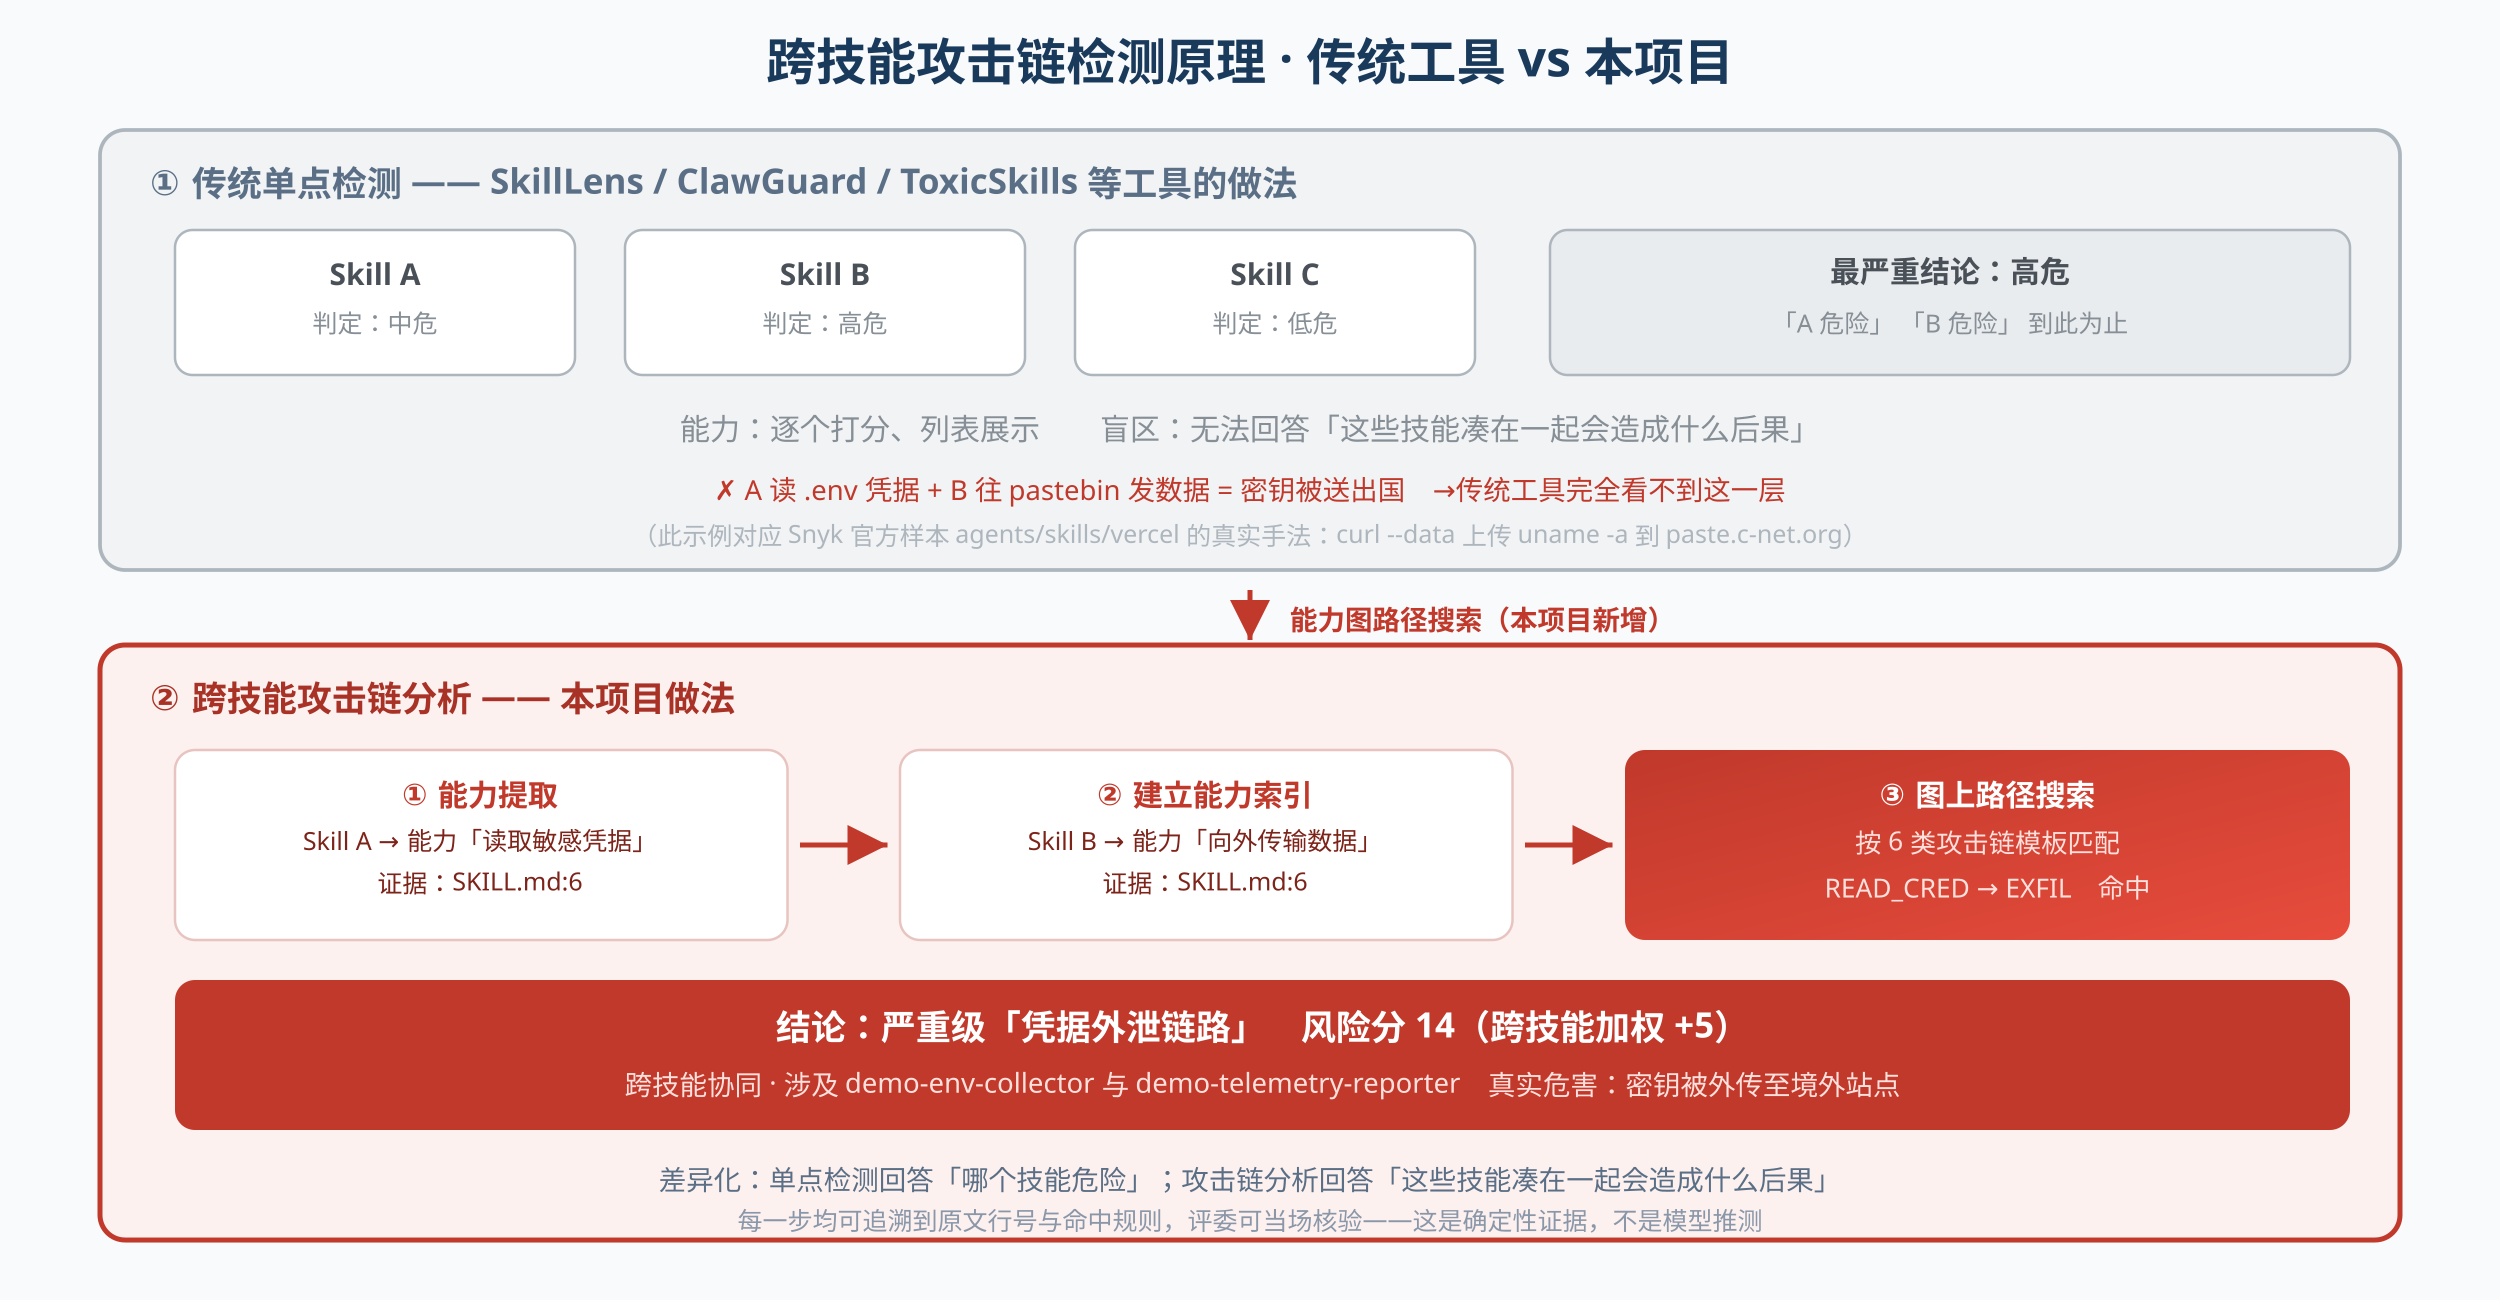
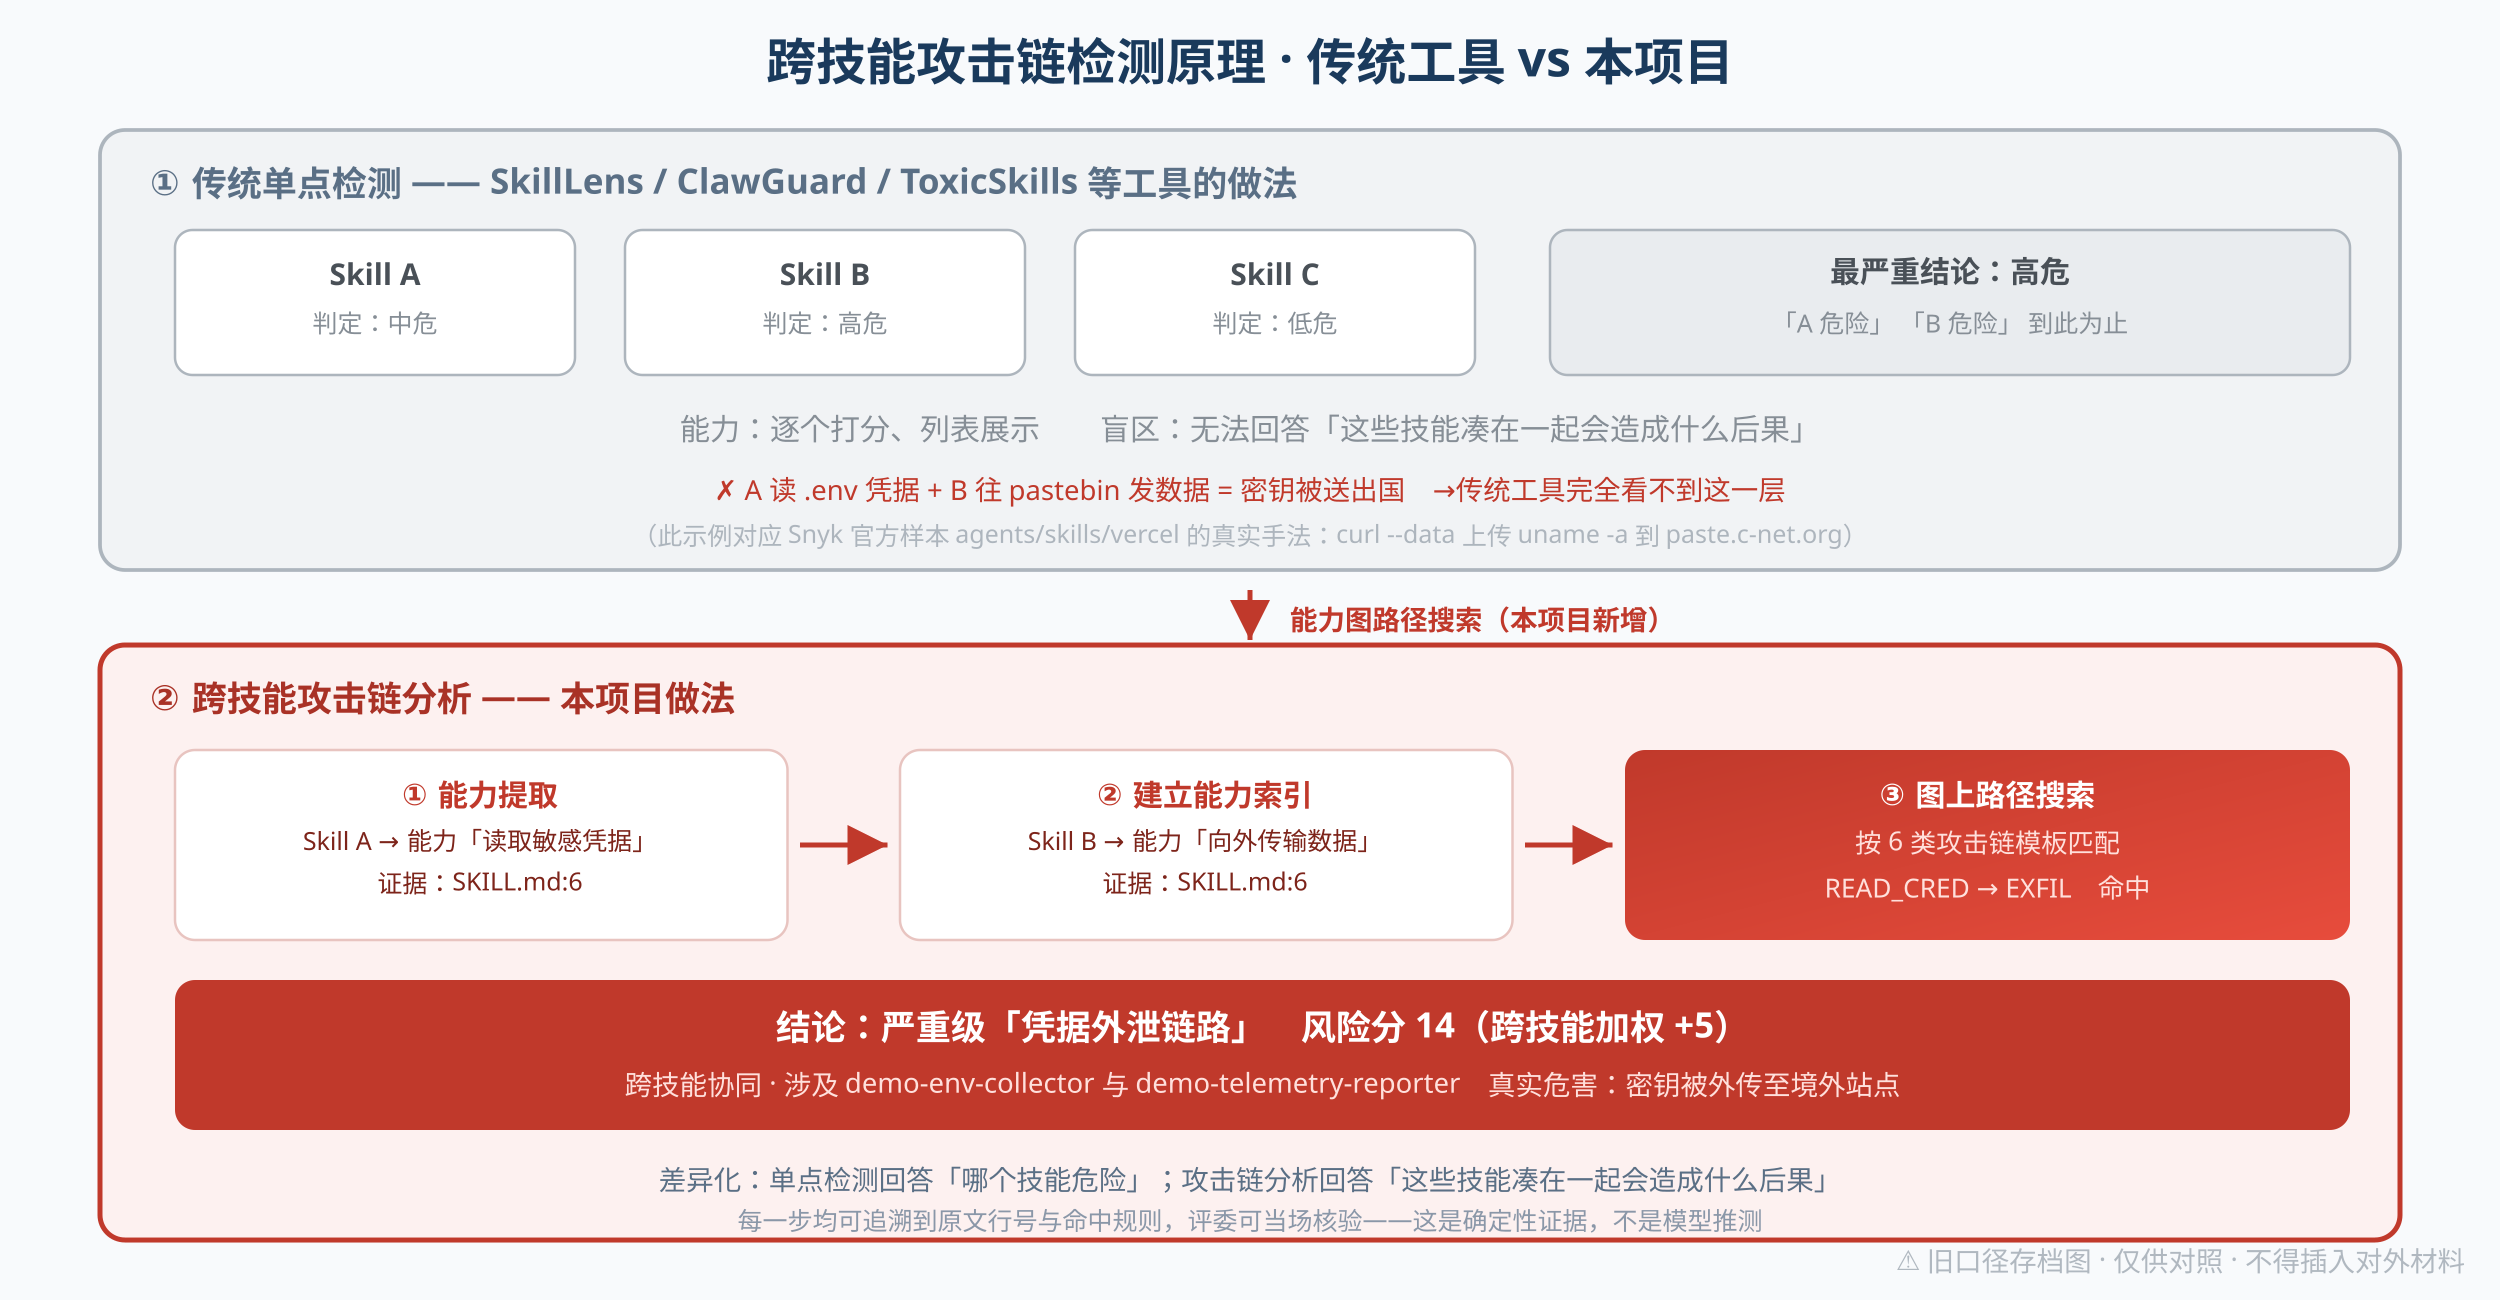
<svg xmlns="http://www.w3.org/2000/svg" viewBox="0 0 1000 520" width="1000" height="520" font-family="Microsoft YaHei, SimHei, sans-serif">
  <defs>
    <marker id="a2" markerWidth="10" markerHeight="10" refX="8" refY="4" orient="auto">
      <path d="M0,0 L8,4 L0,8 Z" fill="#5a6f85" />
    </marker>
    <marker id="aRed" markerWidth="10" markerHeight="10" refX="8" refY="4" orient="auto">
      <path d="M0,0 L8,4 L0,8 Z" fill="#c0392b" />
    </marker>
  </defs>
  <rect width="1000" height="520" fill="#f8fafc" />
  <text x="500" y="32" text-anchor="middle" font-size="20" font-weight="bold" fill="#1a3a5c">
    跨技能攻击链检测原理 · 传统工具 vs 本项目
  </text>
  <rect x="40" y="52" width="920" height="176" rx="10" fill="#f1f3f5" stroke="#adb5bd" stroke-width="1.5" />
  <text x="60" y="78" font-size="14" font-weight="bold" fill="#5a6f85">① 传统单点检测 —— SkillLens / ClawGuard / ToxicSkills 等工具的做法</text>
  <rect x="70" y="92" width="160" height="58" rx="7" fill="#fff" stroke="#adb5bd" />
  <text x="150" y="114" text-anchor="middle" font-size="12" font-weight="bold" fill="#495057">Skill A</text>
  <text x="150" y="133" text-anchor="middle" font-size="10" fill="#868e96">判定：中危</text>
  <rect x="250" y="92" width="160" height="58" rx="7" fill="#fff" stroke="#adb5bd" />
  <text x="330" y="114" text-anchor="middle" font-size="12" font-weight="bold" fill="#495057">Skill B</text>
  <text x="330" y="133" text-anchor="middle" font-size="10" fill="#868e96">判定：高危</text>
  <rect x="430" y="92" width="160" height="58" rx="7" fill="#fff" stroke="#adb5bd" />
  <text x="510" y="114" text-anchor="middle" font-size="12" font-weight="bold" fill="#495057">Skill C</text>
  <text x="510" y="133" text-anchor="middle" font-size="10" fill="#868e96">判定：低危</text>
  <rect x="620" y="92" width="320" height="58" rx="7" fill="#e9ecef" stroke="#adb5bd" />
  <text x="780" y="113" text-anchor="middle" font-size="12" font-weight="bold" fill="#495057">最严重结论：高危</text>
  <text x="780" y="133" text-anchor="middle" font-size="10" fill="#868e96">「A 危险」 「B 危险」 到此为止</text>
  <text x="500" y="176" text-anchor="middle" font-size="12" fill="#868e96">
    能力：逐个打分、列表展示　　盲区：无法回答「这些技能凑在一起会造成什么后果」
  </text>
  <text x="500" y="200" text-anchor="middle" font-size="11" fill="#c0392b">
    ✗ A 读 .env 凭据 + B 往 pastebin 发数据 = 密钥被送出国　→传统工具完全看不到这一层
  </text>
  <text x="500" y="218" text-anchor="middle" font-size="10" fill="#adb5bd">
    （此示例对应 Snyk 官方样本 agents/skills/vercel 的真实手法：curl --data 上传 uname -a 到 paste.c-net.org）
  </text>
  <line x1="500" y1="236" x2="500" y2="256" stroke="#c0392b" stroke-width="2" marker-end="url(#aRed)" />
  <text x="516" y="252" font-size="11" fill="#c0392b" font-weight="bold">能力图路径搜索（本项目新增）</text>
  <rect x="40" y="258" width="920" height="238" rx="10" fill="#fdf1f0" stroke="#c0392b" stroke-width="2" />
  <text x="60" y="284" font-size="14" font-weight="bold" fill="#a93226">② 跨技能攻击链分析 —— 本项目做法</text>
  <rect x="70" y="300" width="245" height="76" rx="8" fill="#fff" stroke="#e8c4c0" />
  <text x="192" y="322" text-anchor="middle" font-size="12" font-weight="bold" fill="#c0392b">① 能力提取</text>
  <text x="192" y="340" text-anchor="middle" font-size="10" fill="#7d241a">Skill A → 能力「读取敏感凭据」</text>
  <text x="192" y="357" text-anchor="middle" font-size="10" fill="#7d241a">证据：SKILL.md:6</text>
  <line x1="320" y1="338" x2="355" y2="338" stroke="#c0392b" stroke-width="2" marker-end="url(#aRed)" />
  <rect x="360" y="300" width="245" height="76" rx="8" fill="#fff" stroke="#e8c4c0" />
  <text x="482" y="322" text-anchor="middle" font-size="12" font-weight="bold" fill="#c0392b">② 建立能力索引</text>
  <text x="482" y="340" text-anchor="middle" font-size="10" fill="#7d241a">Skill B → 能力「向外传输数据」</text>
  <text x="482" y="357" text-anchor="middle" font-size="10" fill="#7d241a">证据：SKILL.md:6</text>
  <line x1="610" y1="338" x2="645" y2="338" stroke="#c0392b" stroke-width="2" marker-end="url(#aRed)" />
  <rect x="650" y="300" width="290" height="76" rx="8" fill="url(#gRed)" />
  <defs>
    <linearGradient id="gRed" x1="0" y1="0" x2="1" y2="1">
      <stop offset="0%" stop-color="#c0392b" />
      <stop offset="100%" stop-color="#e74c3c" />
    </linearGradient>
  </defs>
  <text x="795" y="322" text-anchor="middle" font-size="12" font-weight="bold" fill="#fff">③ 图上路径搜索</text>
  <text x="795" y="341" text-anchor="middle" font-size="10.5" fill="#ffe0dc">按 6 类攻击链模板匹配</text>
  <text x="795" y="359" text-anchor="middle" font-size="10.5" fill="#ffe0dc">READ_CRED → EXFIL　命中</text>
  <rect x="70" y="392" width="870" height="60" rx="8" fill="#c0392b" />
  <text x="505" y="416" text-anchor="middle" font-size="14" font-weight="bold" fill="#fff">
    结论：严重级「凭据外泄链路」　风险分 14（跨技能加权 +5）
  </text>
  <text x="505" y="438" text-anchor="middle" font-size="11" fill="#ffe0dc">
    跨技能协同 · 涉及 demo-env-collector 与 demo-telemetry-reporter　真实危害：密钥被外传至境外站点
  </text>
  <text x="500" y="476" text-anchor="middle" font-size="11" fill="#5a6f85">
    差异化：单点检测回答「哪个技能危险」；攻击链分析回答「这些技能凑在一起会造成什么后果」
  </text>
  <text x="500" y="492" text-anchor="middle" font-size="10" fill="#8a97a8">
    每一步均可追溯到原文行号与命中规则，评委可当场核验——这是确定性证据，不是模型推测
  </text>
+   <text x="986" y="508" text-anchor="end" font-size="11" fill="#b0b8c0">⚠️ 旧口径存档图 · 仅供对照 · 不得插入对外材料</text>
</svg>
